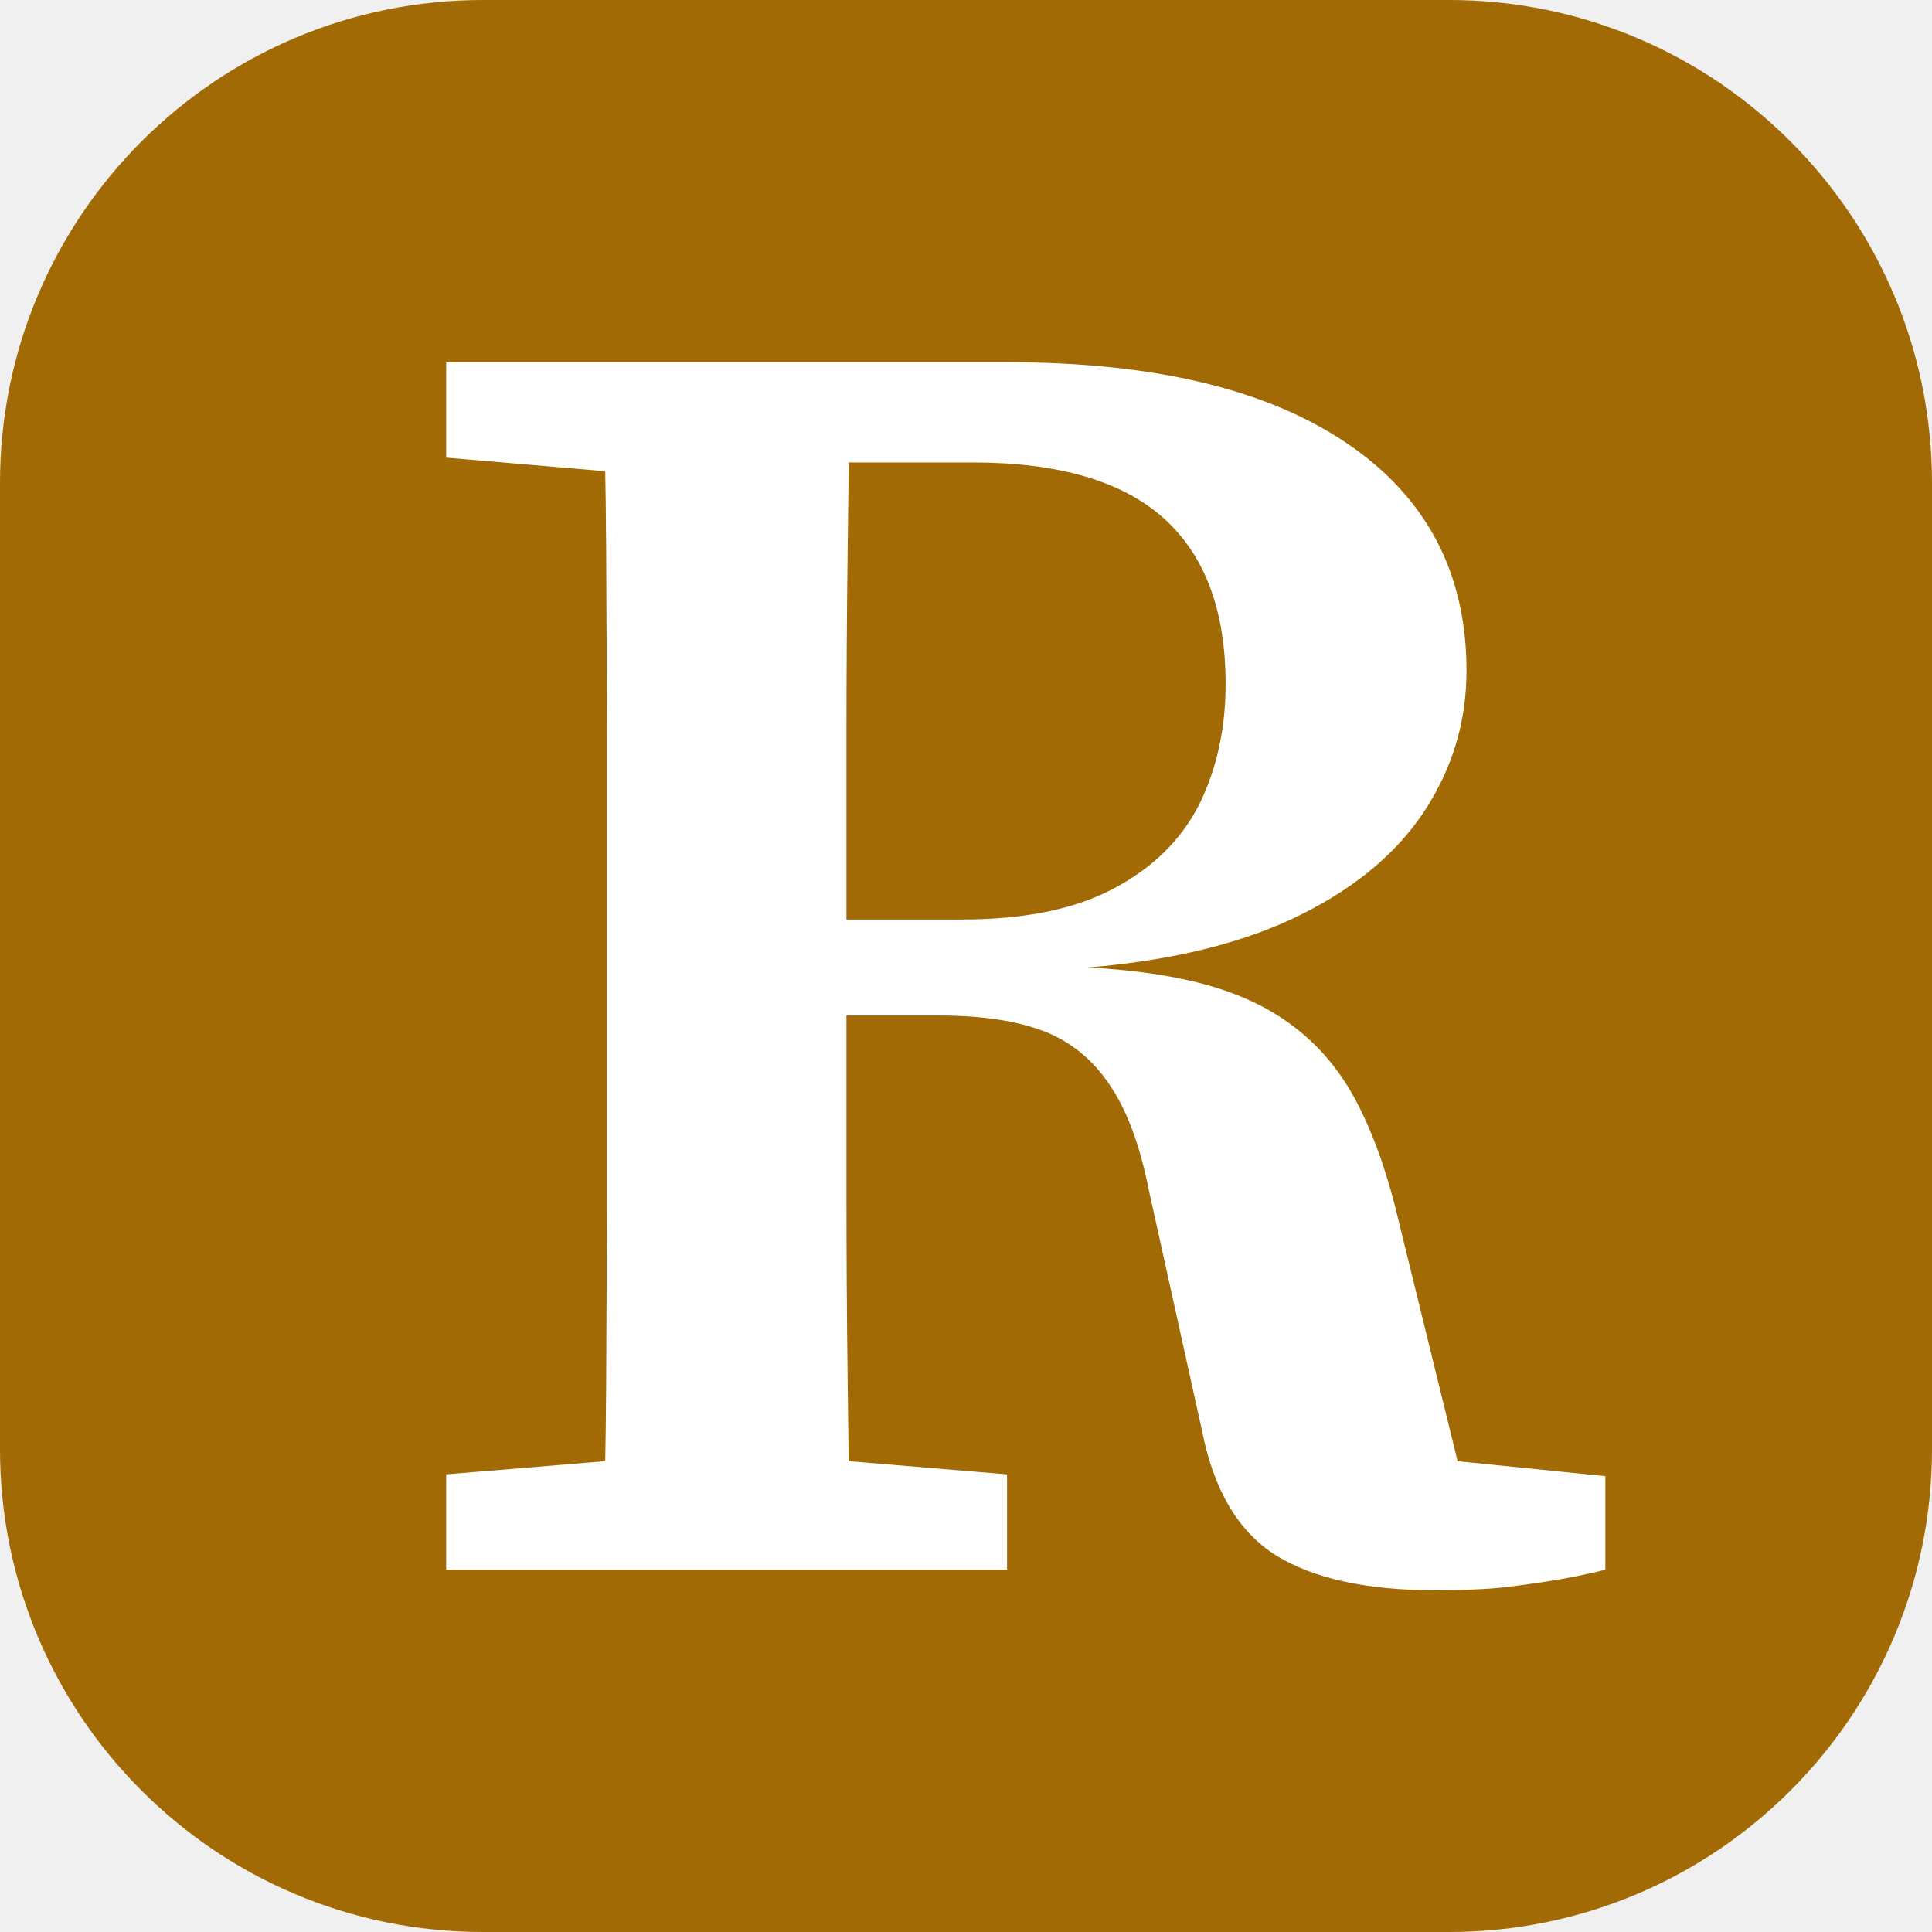
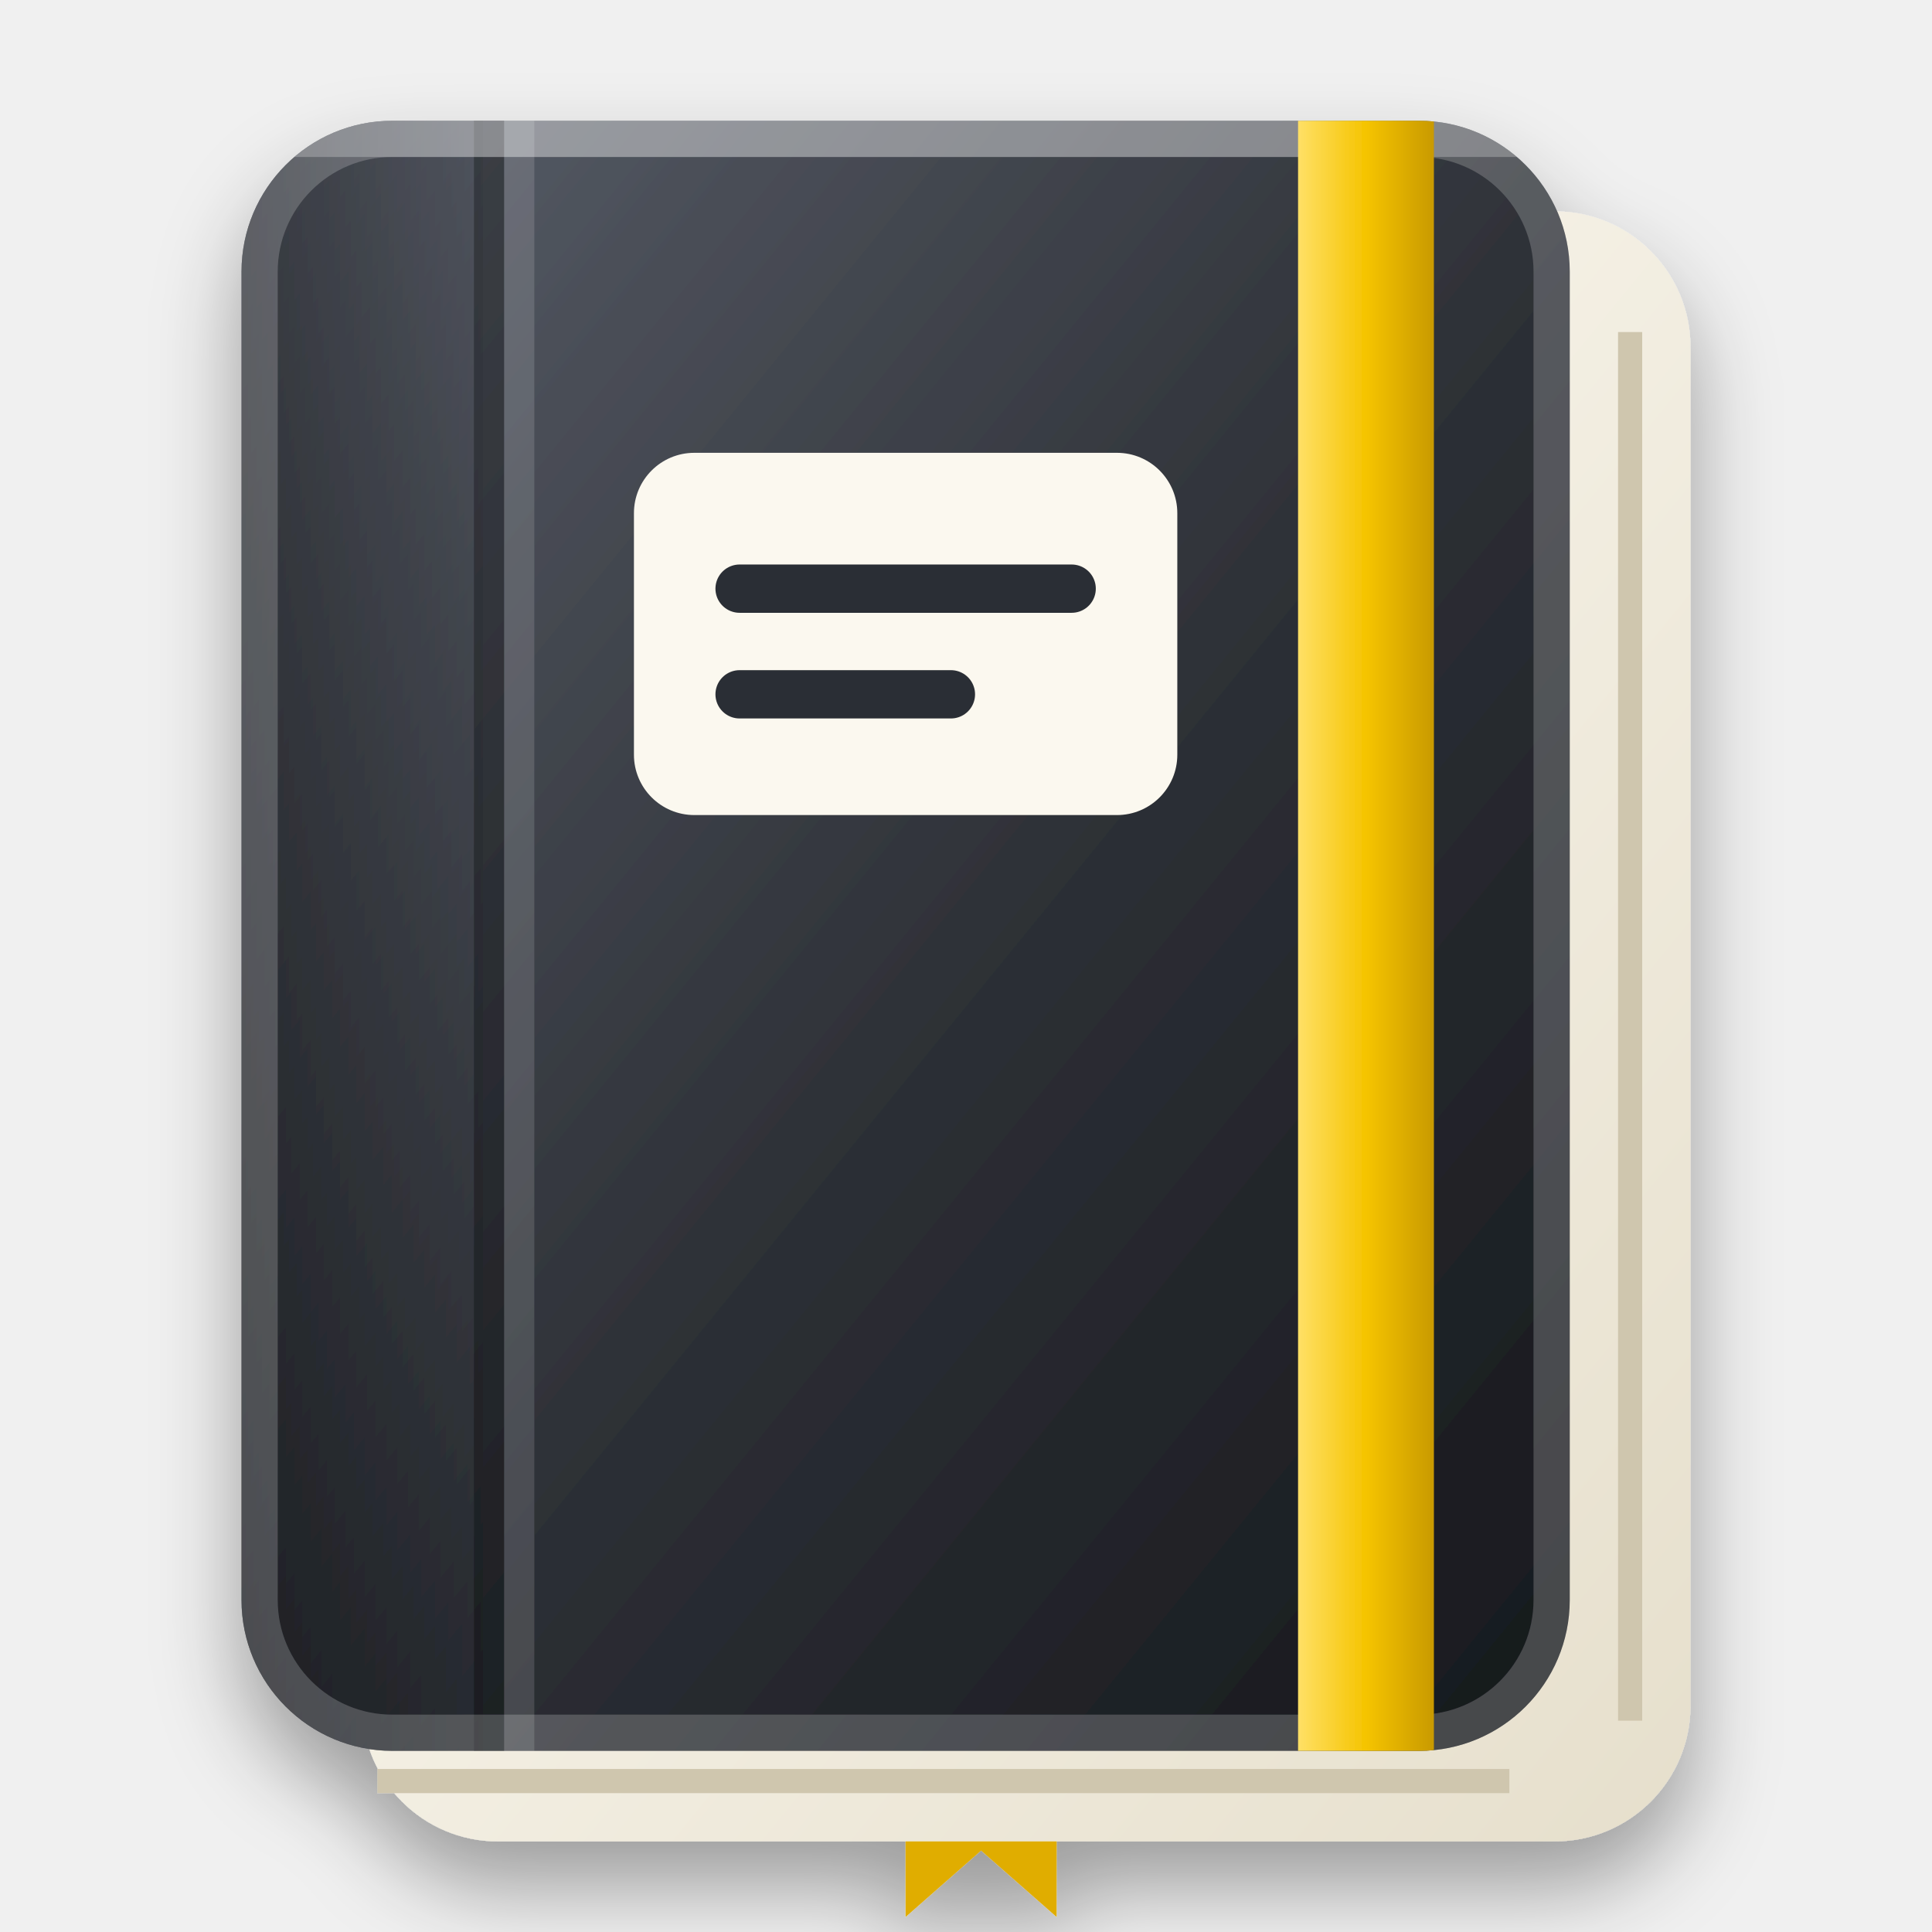
- <svg xmlns="http://www.w3.org/2000/svg" viewBox="0 0 32 32">
-   <rect width="32" height="32" rx="8" fill="#a26a04" />
-   <path fill="#fff" d="M7.39 26V24.42L11.49 24.08H12.6L16.68 24.42V26ZM9.98 26Q10.03 24.46 10.04 22.93Q10.05 21.39 10.05 19.83Q10.05 18.26 10.05 16.72V15.29Q10.05 13.74 10.05 12.19Q10.05 10.65 10.04 9.09Q10.03 7.54 9.98 6H14.08Q14.06 7.55 14.04 9.1Q14.02 10.66 14.02 12.24Q14.02 13.83 14.02 15.52V16.51Q14.02 18.14 14.02 19.74Q14.02 21.33 14.04 22.89Q14.06 24.44 14.08 26ZM23.78 26.34Q22.07 26.34 21.13 25.76Q20.2 25.17 19.91 23.7L19.03 19.72Q18.81 18.6 18.38 17.97Q17.96 17.34 17.29 17.08Q16.61 16.82 15.55 16.82H12.11V15.23H15.93Q17.48 15.23 18.44 14.72Q19.41 14.21 19.86 13.33Q20.3 12.44 20.3 11.33Q20.3 9.5 19.27 8.58Q18.24 7.66 16.11 7.66H12.3V6H16.69Q20.34 6 22.32 7.35Q24.29 8.69 24.29 11.11Q24.29 12.39 23.57 13.47Q22.84 14.55 21.38 15.23Q19.91 15.91 17.68 16.05V16.01Q19 16.05 19.94 16.3Q20.87 16.55 21.5 17.06Q22.13 17.56 22.52 18.35Q22.92 19.15 23.18 20.28L24.39 25.21L22.64 24.05L26.59 24.45V26Q26.14 26.11 25.71 26.18Q25.28 26.25 24.83 26.3Q24.37 26.34 23.78 26.34ZM7.39 7.58V6H11.78V7.92H11.37Z" />
+ <svg xmlns="http://www.w3.org/2000/svg" viewBox="0 0 64 64">
+   <defs>
+     <linearGradient id="cover" x1="0" y1="0" x2="1" y2="1">
+       <stop offset="0" stop-color="#5b606b" />
+       <stop offset=".55" stop-color="#2c2f35" />
+       <stop offset="1" stop-color="#16181c" />
+     </linearGradient>
+     <linearGradient id="spine" x1="0" x2="1">
+       <stop offset="0" stop-color="#000" stop-opacity=".4" />
+       <stop offset="1" stop-color="#000" stop-opacity=".05" />
+     </linearGradient>
+     <linearGradient id="paper" x1="0" y1="0" x2="1" y2="1">
+       <stop offset="0" stop-color="#fffdf7" />
+       <stop offset="1" stop-color="#e6dfcc" />
+     </linearGradient>
+     <linearGradient id="band" x1="0" x2="1">
+       <stop offset="0" stop-color="#ffe066" />
+       <stop offset=".5" stop-color="#f5c400" />
+       <stop offset="1" stop-color="#c99a00" />
+     </linearGradient>
+     <clipPath id="clip">
+       <rect x="8" y="4" width="44" height="54" rx="5" />
+     </clipPath>
+     <filter id="shadow" x="-20%" y="-20%" width="140%" height="140%">
+       <feDropShadow dx="0" dy="1.5" stdDeviation="1.4" flood-opacity=".35" />
+     </filter>
+   </defs>
+   <g filter="url(#shadow)">
+     <path d="M30 56h5v7.5l-2.5-2.2-2.5 2.2z" fill="#e0ad00" />
+     <rect x="12" y="7" width="44" height="54" rx="4.5" fill="url(#paper)" />
+     <path d="M54 11v46M12.5 59H50" stroke="#cfc6ae" stroke-width=".8" fill="none" />
+     <rect x="8" y="4" width="44" height="54" rx="5" fill="url(#cover)" />
+     <g clip-path="url(#clip)">
+       <rect x="8" y="4" width="8" height="54" fill="url(#spine)" />
+       <path d="M16.2 4v54" stroke="#000" stroke-opacity=".3" stroke-width="1" />
+       <path d="M17.2 4v54" stroke="#fff" stroke-opacity=".14" stroke-width="1" />
+       <rect x="8" y="4" width="44" height="1.2" fill="#fff" fill-opacity=".25" />
+       <rect x="8.6" y="4.6" width="42.8" height="52.8" rx="4.4" fill="none" stroke="#fff" stroke-opacity=".2" stroke-width="1.2" />
+       <rect x="43" y="4" width="4.5" height="54" fill="url(#band)" />
+     </g>
+     <rect x="21" y="15" width="18" height="12" rx="2" fill="#fbf8ef" />
+     <path d="M24.5 19.5h11M24.5 23h7" stroke="#2c2f35" stroke-width="1.6" stroke-linecap="round" />
+   </g>
</svg>
